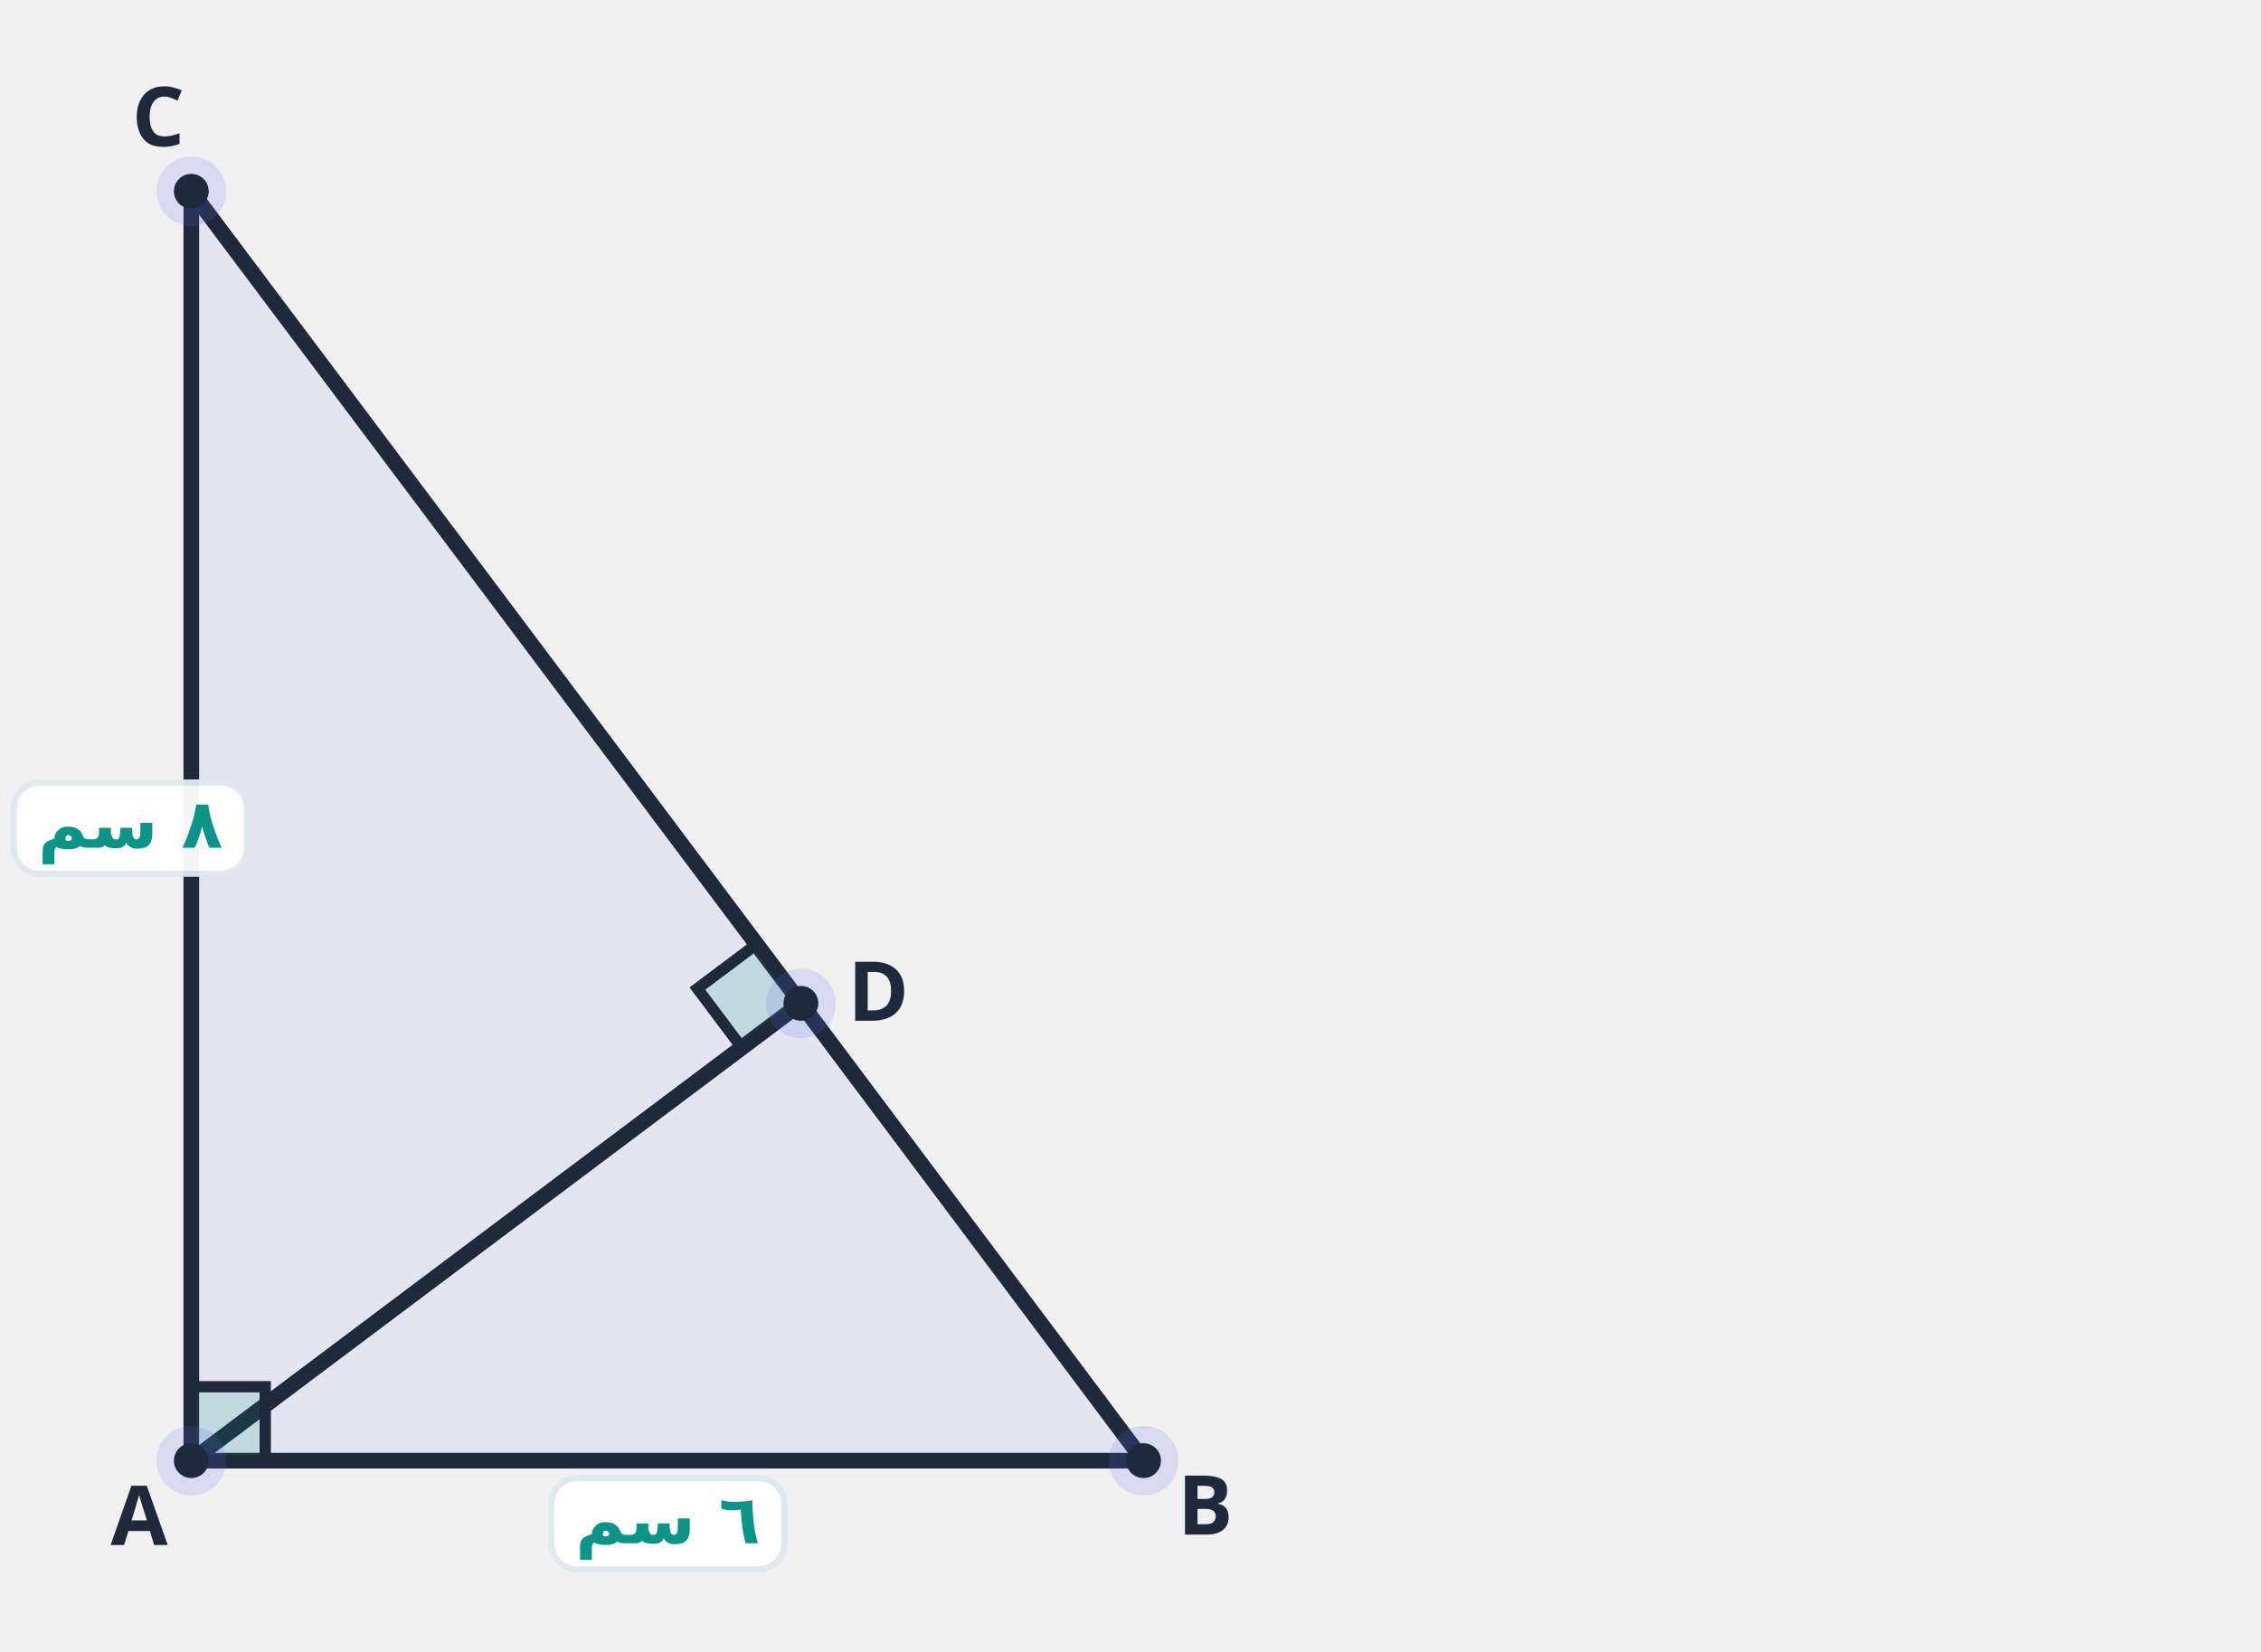
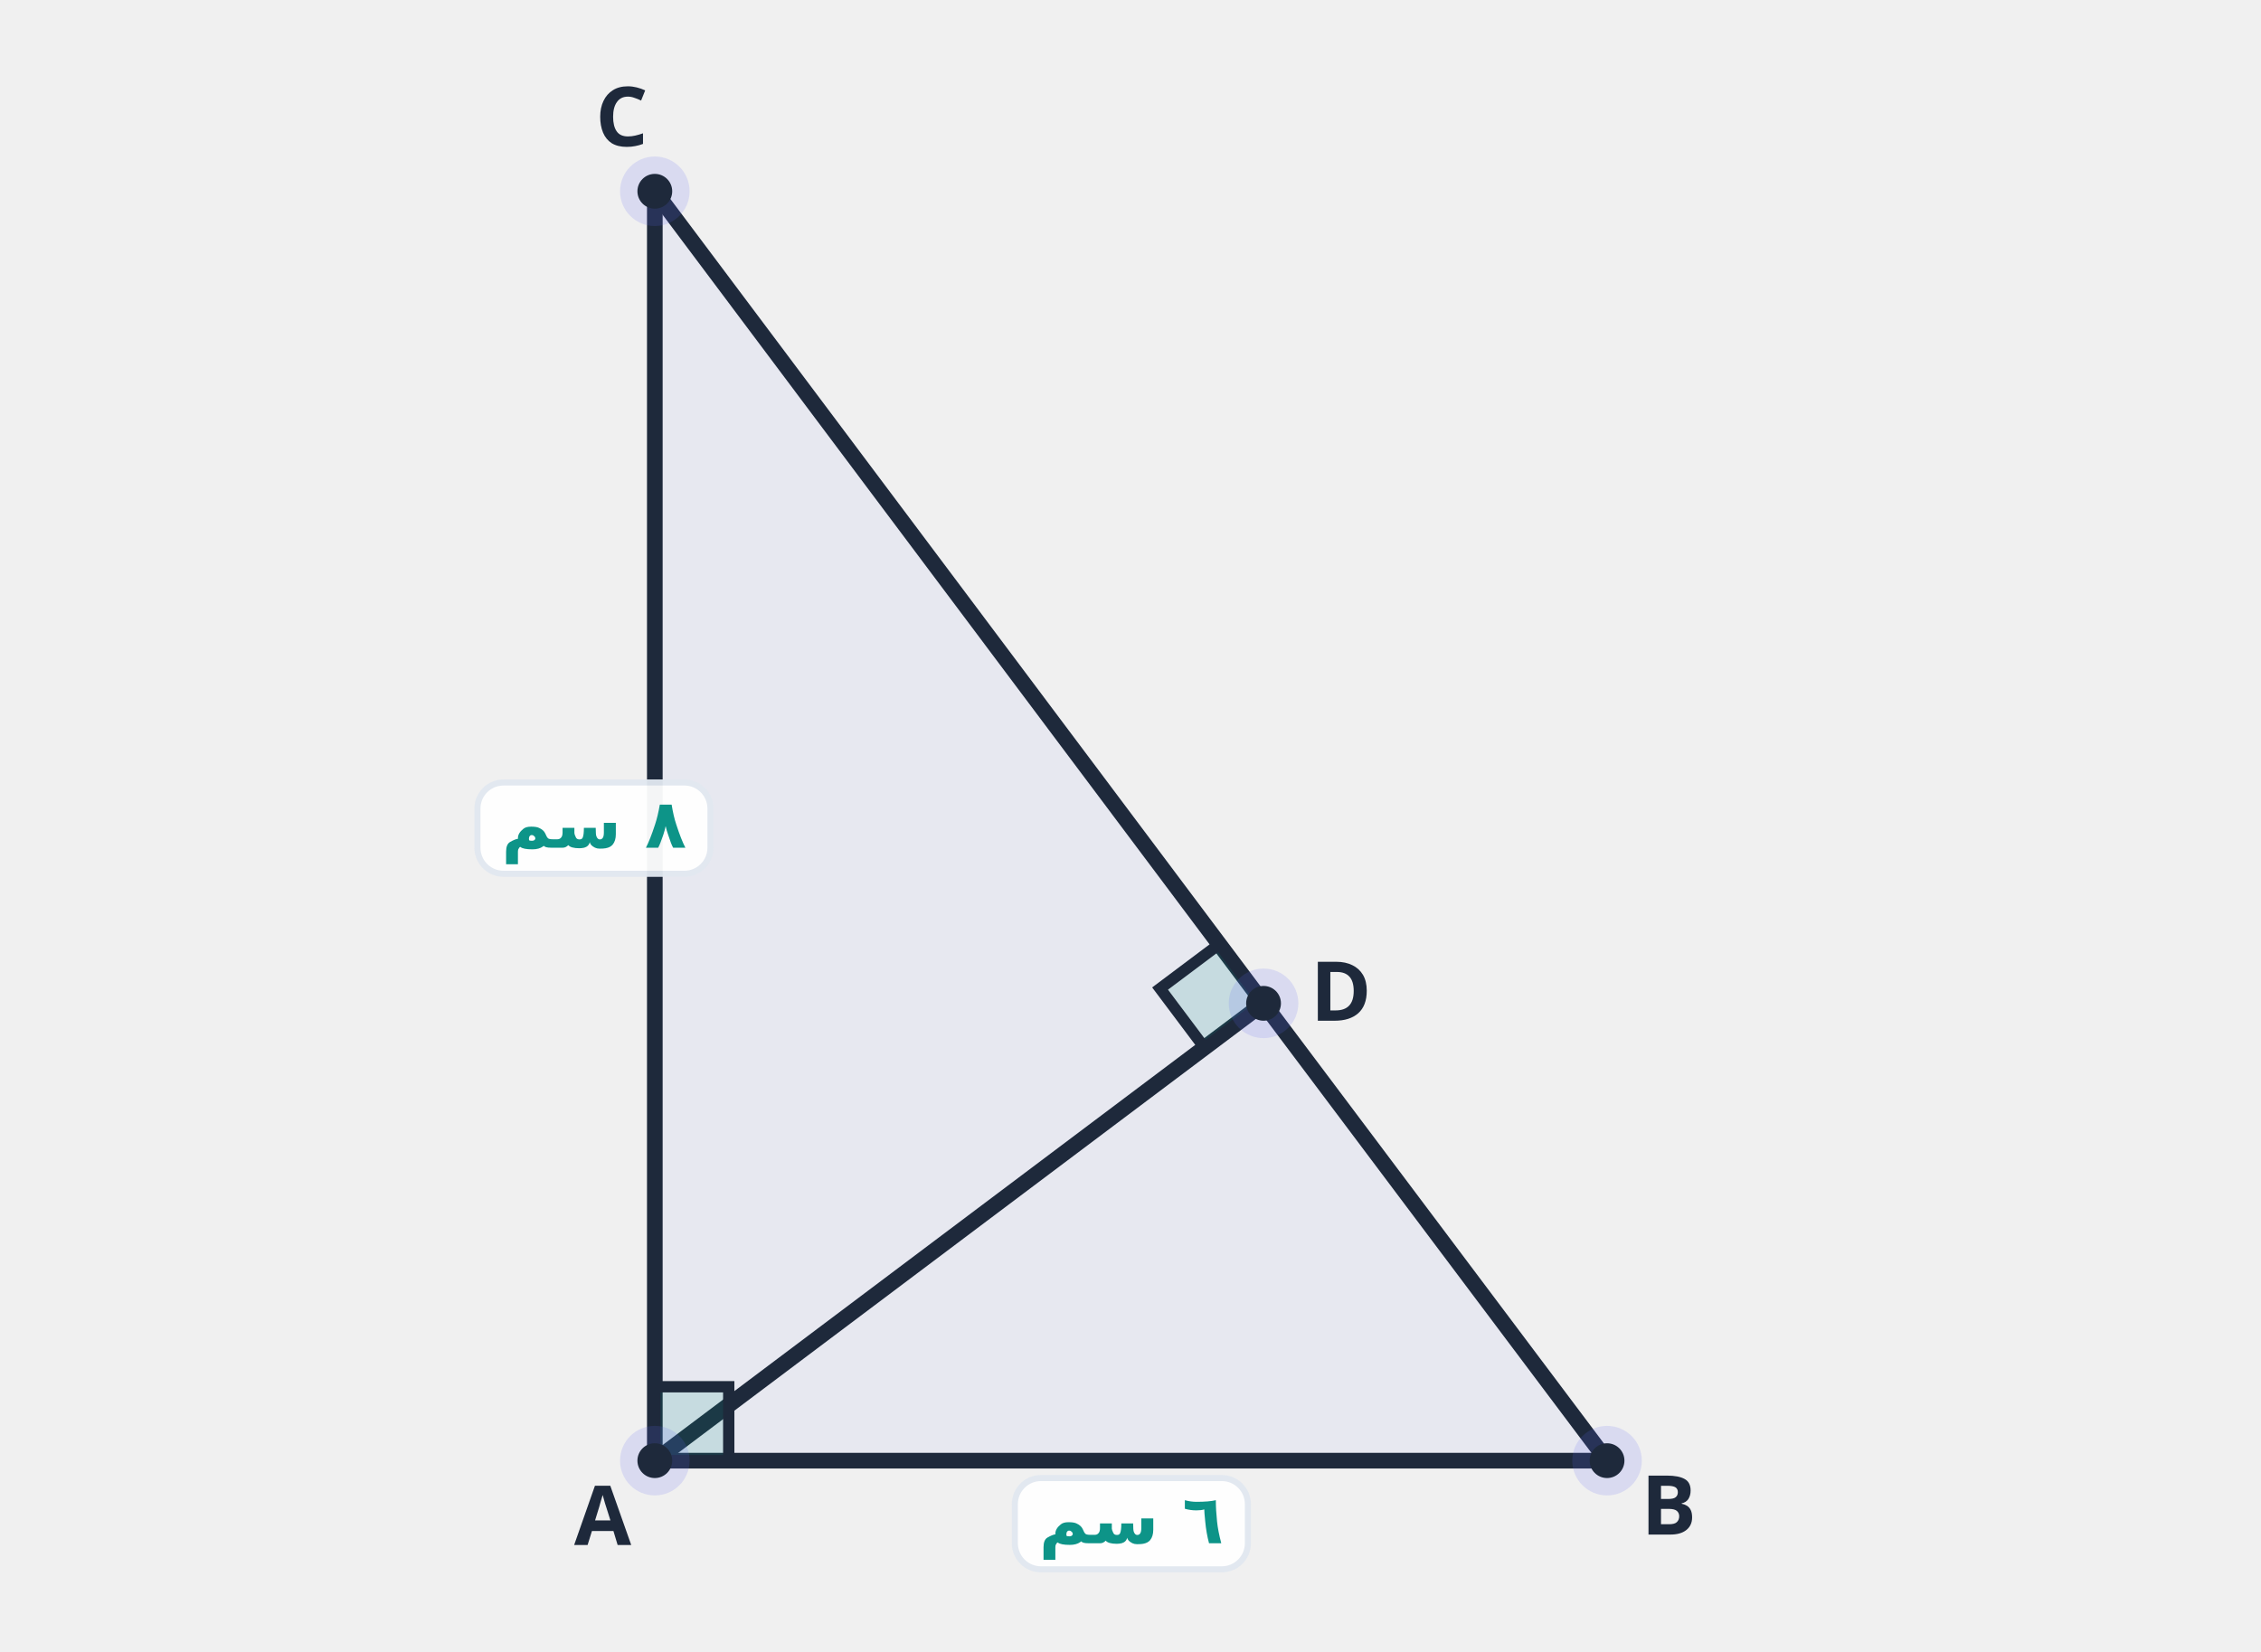
<svg xmlns="http://www.w3.org/2000/svg" viewBox="0 0 260 190" class="w-full h-auto select-none">
  <g class="geometry-surface-tints">
-     <polygon points="22.0,168.0 131.5,168.0 22.0,22.0" fill="#6366F1" fill-opacity="0.08" stroke="#4F46E5" stroke-opacity="0.25" stroke-width="0.8" stroke-linejoin="round" />
+     <polygon points="75.3,168.0 184.8,168.0 75.3,22.0" fill="#6366F1" fill-opacity="0.06" stroke="none" />
  </g>
-   <line x1="22" y1="168" x2="131.5" y2="168" stroke="#1E293B" stroke-width="1.8" stroke-linecap="round" />
-   <rect x="63.4" y="170.0" width="26.8" height="10.5" rx="3" fill="#FFFFFF" stroke="#E2E8F0" stroke-width="0.7" opacity="0.95" />
-   <text x="76.8" y="177.5" text-anchor="middle" font-size="7.8" font-weight="800" font-family="system-ui, sans-serif" fill="#0D9488">٦ سم</text>
-   <line x1="131.5" y1="168" x2="92.1" y2="115.4" stroke="#1E293B" stroke-width="1.8" stroke-linecap="round" />
-   <line x1="92.1" y1="115.4" x2="22" y2="22" stroke="#1E293B" stroke-width="1.8" stroke-linecap="round" />
-   <line x1="22" y1="22" x2="22" y2="168" stroke="#1E293B" stroke-width="1.8" stroke-linecap="round" />
-   <rect x="1.6" y="90.0" width="26.8" height="10.5" rx="3" fill="#FFFFFF" stroke="#E2E8F0" stroke-width="0.7" opacity="0.95" />
-   <text x="15.0" y="97.5" text-anchor="middle" font-size="7.8" font-weight="800" font-family="system-ui, sans-serif" fill="#0D9488">٨ سم</text>
-   <line x1="22" y1="168" x2="92.1" y2="115.4" stroke="#1E293B" stroke-width="1.8" stroke-linecap="round" />
+   <line x1="75.3" y1="168" x2="184.8" y2="168" stroke="#1E293B" stroke-width="1.8" stroke-linecap="round" />
+   <rect x="116.7" y="170.0" width="26.8" height="10.5" rx="3" fill="#FFFFFF" stroke="#E2E8F0" stroke-width="0.7" opacity="0.95" />
+   <text x="130.1" y="177.5" text-anchor="middle" font-size="7.8" font-weight="800" font-family="system-ui, sans-serif" fill="#0D9488">٦ سم</text>
+   <line x1="184.8" y1="168" x2="145.3" y2="115.4" stroke="#1E293B" stroke-width="1.8" stroke-linecap="round" />
+   <line x1="145.3" y1="115.4" x2="75.3" y2="22" stroke="#1E293B" stroke-width="1.8" stroke-linecap="round" />
+   <line x1="75.3" y1="22" x2="75.3" y2="168" stroke="#1E293B" stroke-width="1.8" stroke-linecap="round" />
+   <rect x="54.9" y="90.0" width="26.8" height="10.5" rx="3" fill="#FFFFFF" stroke="#E2E8F0" stroke-width="0.7" opacity="0.95" />
+   <text x="68.3" y="97.5" text-anchor="middle" font-size="7.8" font-weight="800" font-family="system-ui, sans-serif" fill="#0D9488">٨ سم</text>
+   <line x1="75.3" y1="168" x2="145.3" y2="115.4" stroke="#1E293B" stroke-width="1.8" stroke-linecap="round" />
  <g class="geometry-figure-angles">
-     <path d="M 22.0 168.0 L 30.5 168.0 L 30.5 159.5 L 22.0 159.5 Z" fill="#0D9488" fill-opacity="0.15" stroke="#1E293B" stroke-width="1.3" />
-     <path d="M 92.1 115.4 L 85.3 120.5 L 80.2 113.7 L 87.0 108.6 Z" fill="#0D9488" fill-opacity="0.15" stroke="#1E293B" stroke-width="1.3" />
+     <path d="M 75.3 168.0 L 83.8 168.0 L 83.8 159.5 L 75.3 159.5 Z" fill="#0D9488" fill-opacity="0.15" stroke="#1E293B" stroke-width="1.3" />
+     <path d="M 145.3 115.4 L 138.5 120.5 L 133.4 113.7 L 140.2 108.6 Z" fill="#0D9488" fill-opacity="0.15" stroke="#1E293B" stroke-width="1.3" />
  </g>
-   <circle cx="22" cy="168" r="4" fill="#6366F1" fill-opacity="0.16" />
-   <circle cx="22" cy="168" r="2" fill="#1E293B" />
-   <text x="16.0" y="177.7" text-anchor="middle" font-size="9.5" font-weight="900" font-family="system-ui, sans-serif" fill="#1E293B">A</text>
-   <circle cx="131.5" cy="168" r="4" fill="#6366F1" fill-opacity="0.16" />
-   <circle cx="131.5" cy="168" r="2" fill="#1E293B" />
-   <text x="138.6" y="176.5" text-anchor="middle" font-size="9.5" font-weight="900" font-family="system-ui, sans-serif" fill="#1E293B">B</text>
-   <circle cx="22" cy="22" r="4" fill="#6366F1" fill-opacity="0.16" />
-   <circle cx="22" cy="22" r="2" fill="#1E293B" />
-   <text x="18.2" y="16.8" text-anchor="middle" font-size="9.5" font-weight="900" font-family="system-ui, sans-serif" fill="#1E293B">C</text>
-   <circle cx="92.1" cy="115.4" r="4" fill="#6366F1" fill-opacity="0.16" />
-   <circle cx="92.1" cy="115.4" r="2" fill="#1E293B" />
-   <text x="101.0" y="117.4" text-anchor="middle" font-size="9.5" font-weight="900" font-family="system-ui, sans-serif" fill="#1E293B">D</text>
+   <circle cx="75.3" cy="168" r="4" fill="#6366F1" fill-opacity="0.16" />
+   <circle cx="75.3" cy="168" r="2" fill="#1E293B" />
+   <text x="69.3" y="177.7" text-anchor="middle" font-size="9.5" font-weight="900" font-family="system-ui, sans-serif" fill="#1E293B">A</text>
+   <circle cx="184.8" cy="168" r="4" fill="#6366F1" fill-opacity="0.16" />
+   <circle cx="184.8" cy="168" r="2" fill="#1E293B" />
+   <text x="191.9" y="176.5" text-anchor="middle" font-size="9.5" font-weight="900" font-family="system-ui, sans-serif" fill="#1E293B">B</text>
+   <circle cx="75.3" cy="22" r="4" fill="#6366F1" fill-opacity="0.16" />
+   <circle cx="75.3" cy="22" r="2" fill="#1E293B" />
+   <text x="71.5" y="16.8" text-anchor="middle" font-size="9.5" font-weight="900" font-family="system-ui, sans-serif" fill="#1E293B">C</text>
+   <circle cx="145.3" cy="115.4" r="4" fill="#6366F1" fill-opacity="0.16" />
+   <circle cx="145.3" cy="115.4" r="2" fill="#1E293B" />
+   <text x="154.2" y="117.4" text-anchor="middle" font-size="9.5" font-weight="900" font-family="system-ui, sans-serif" fill="#1E293B">D</text>
</svg>
